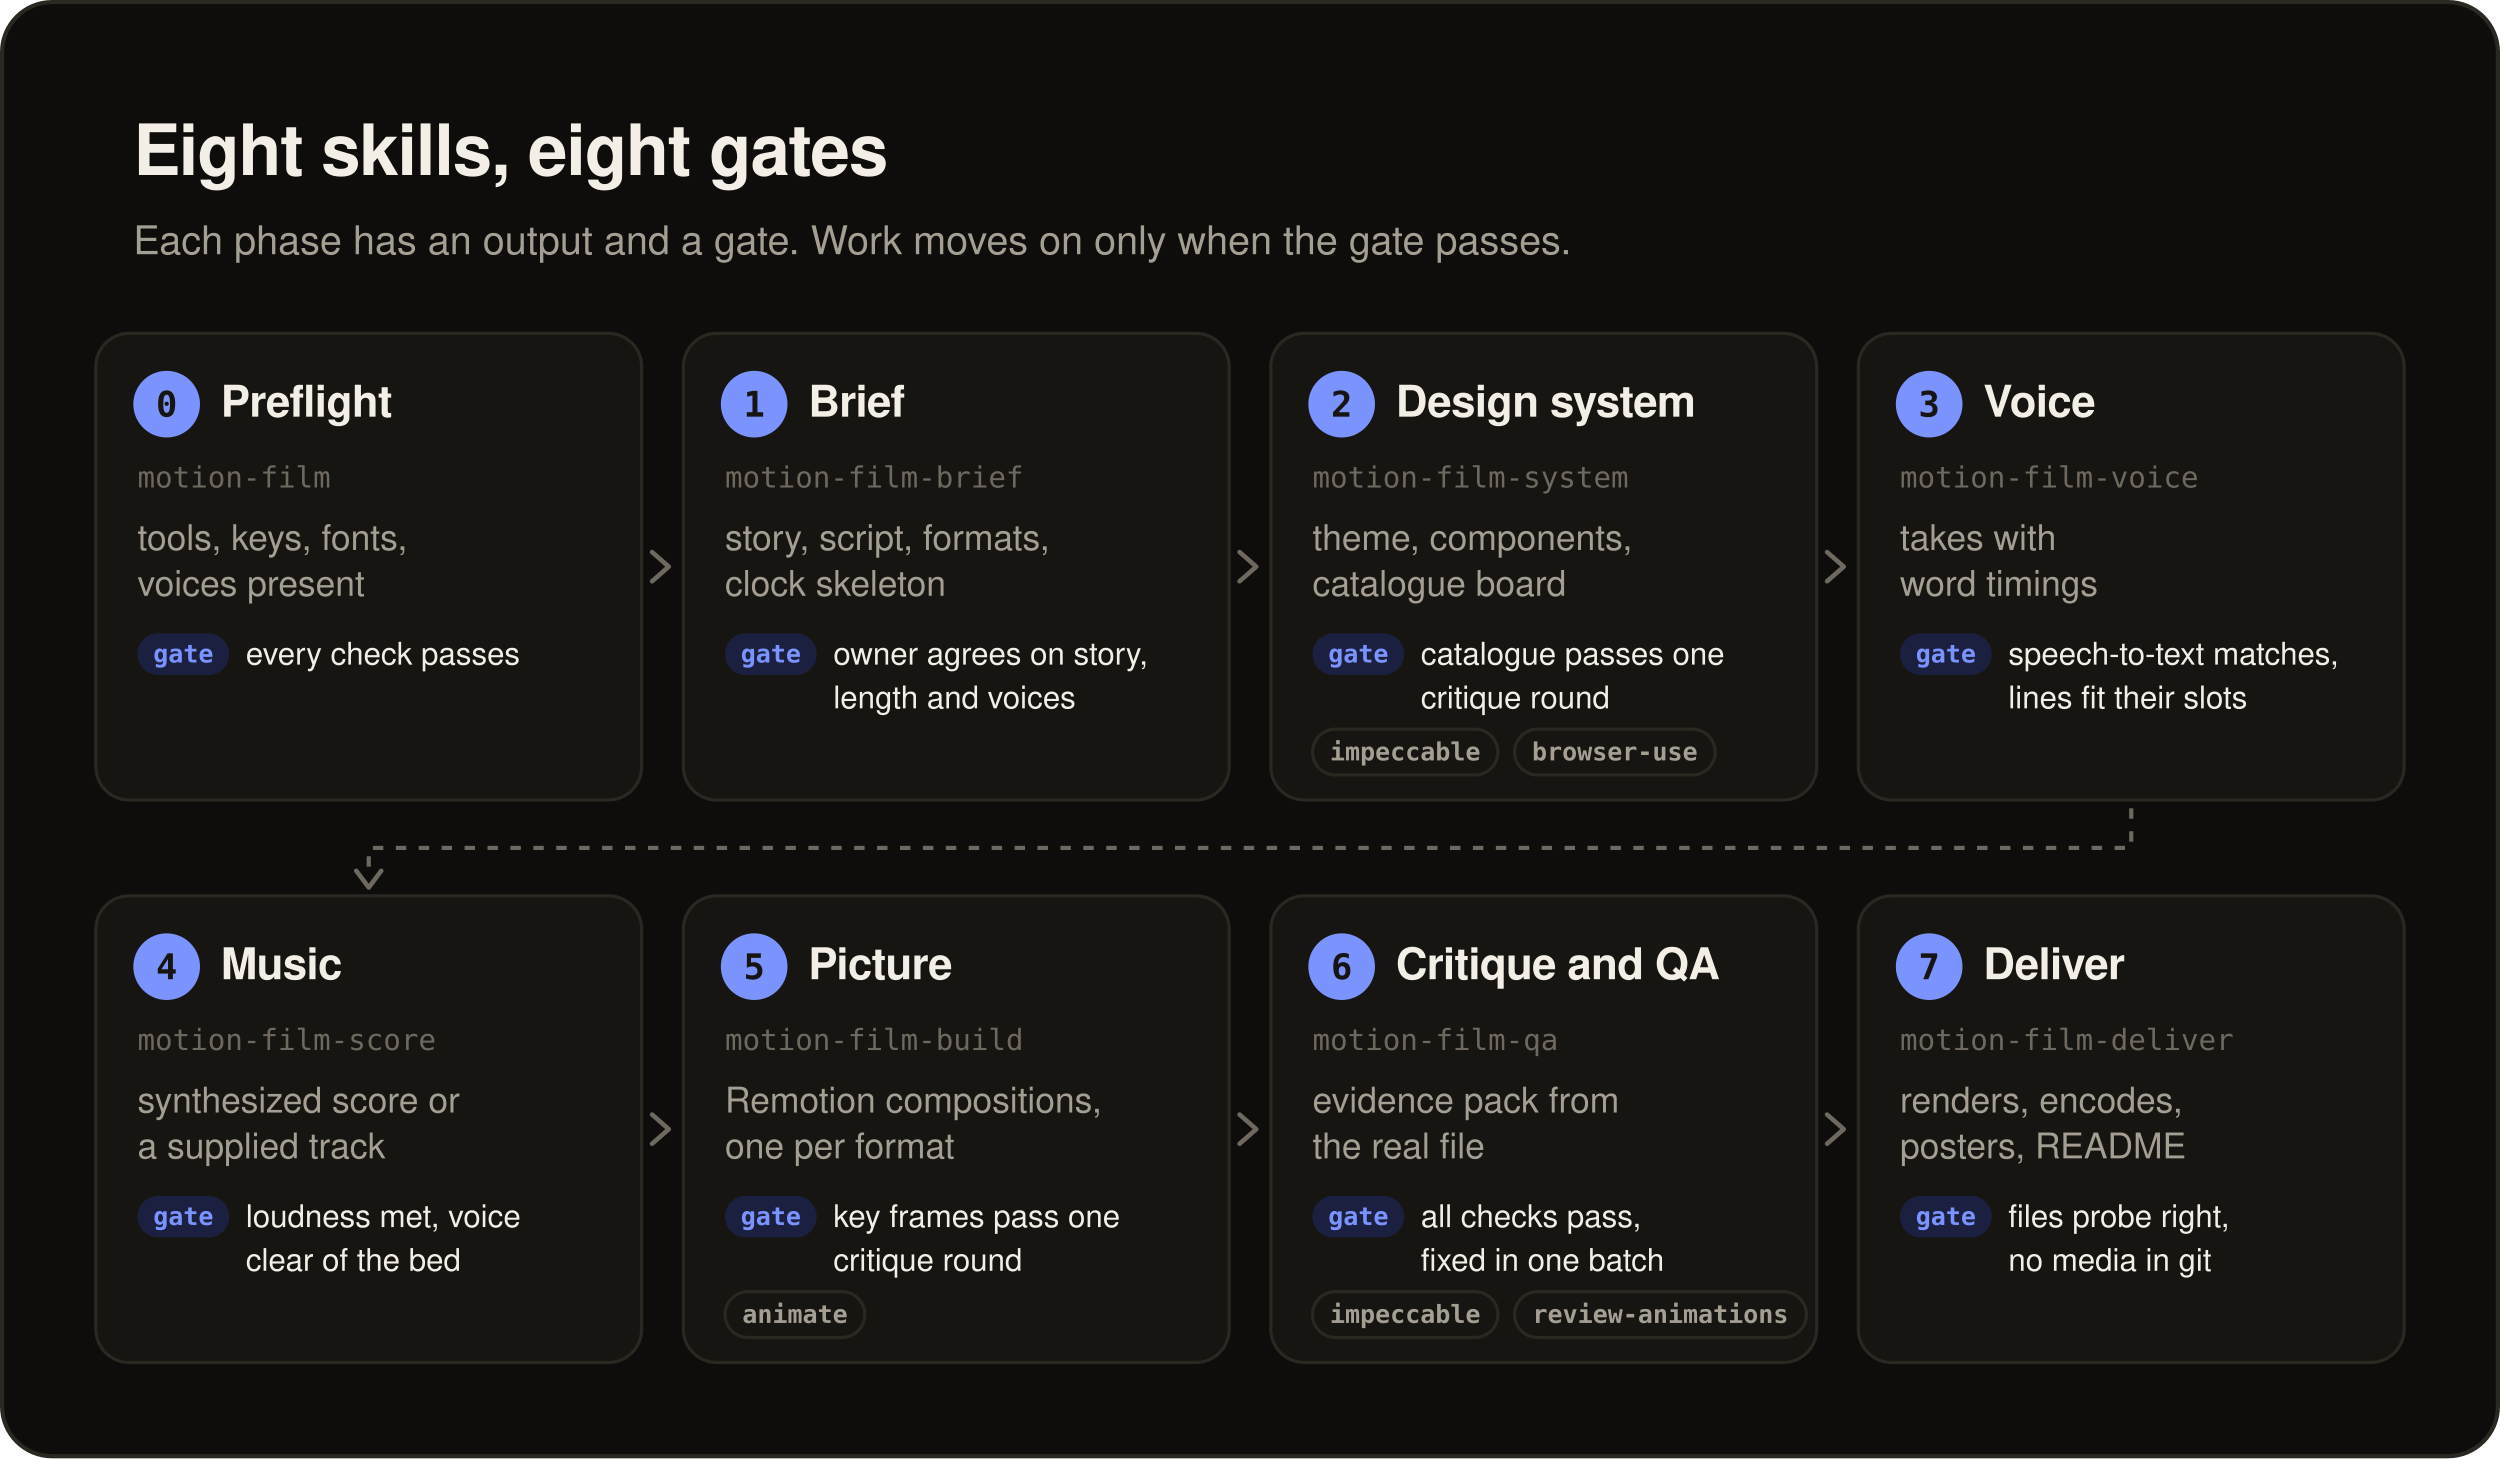
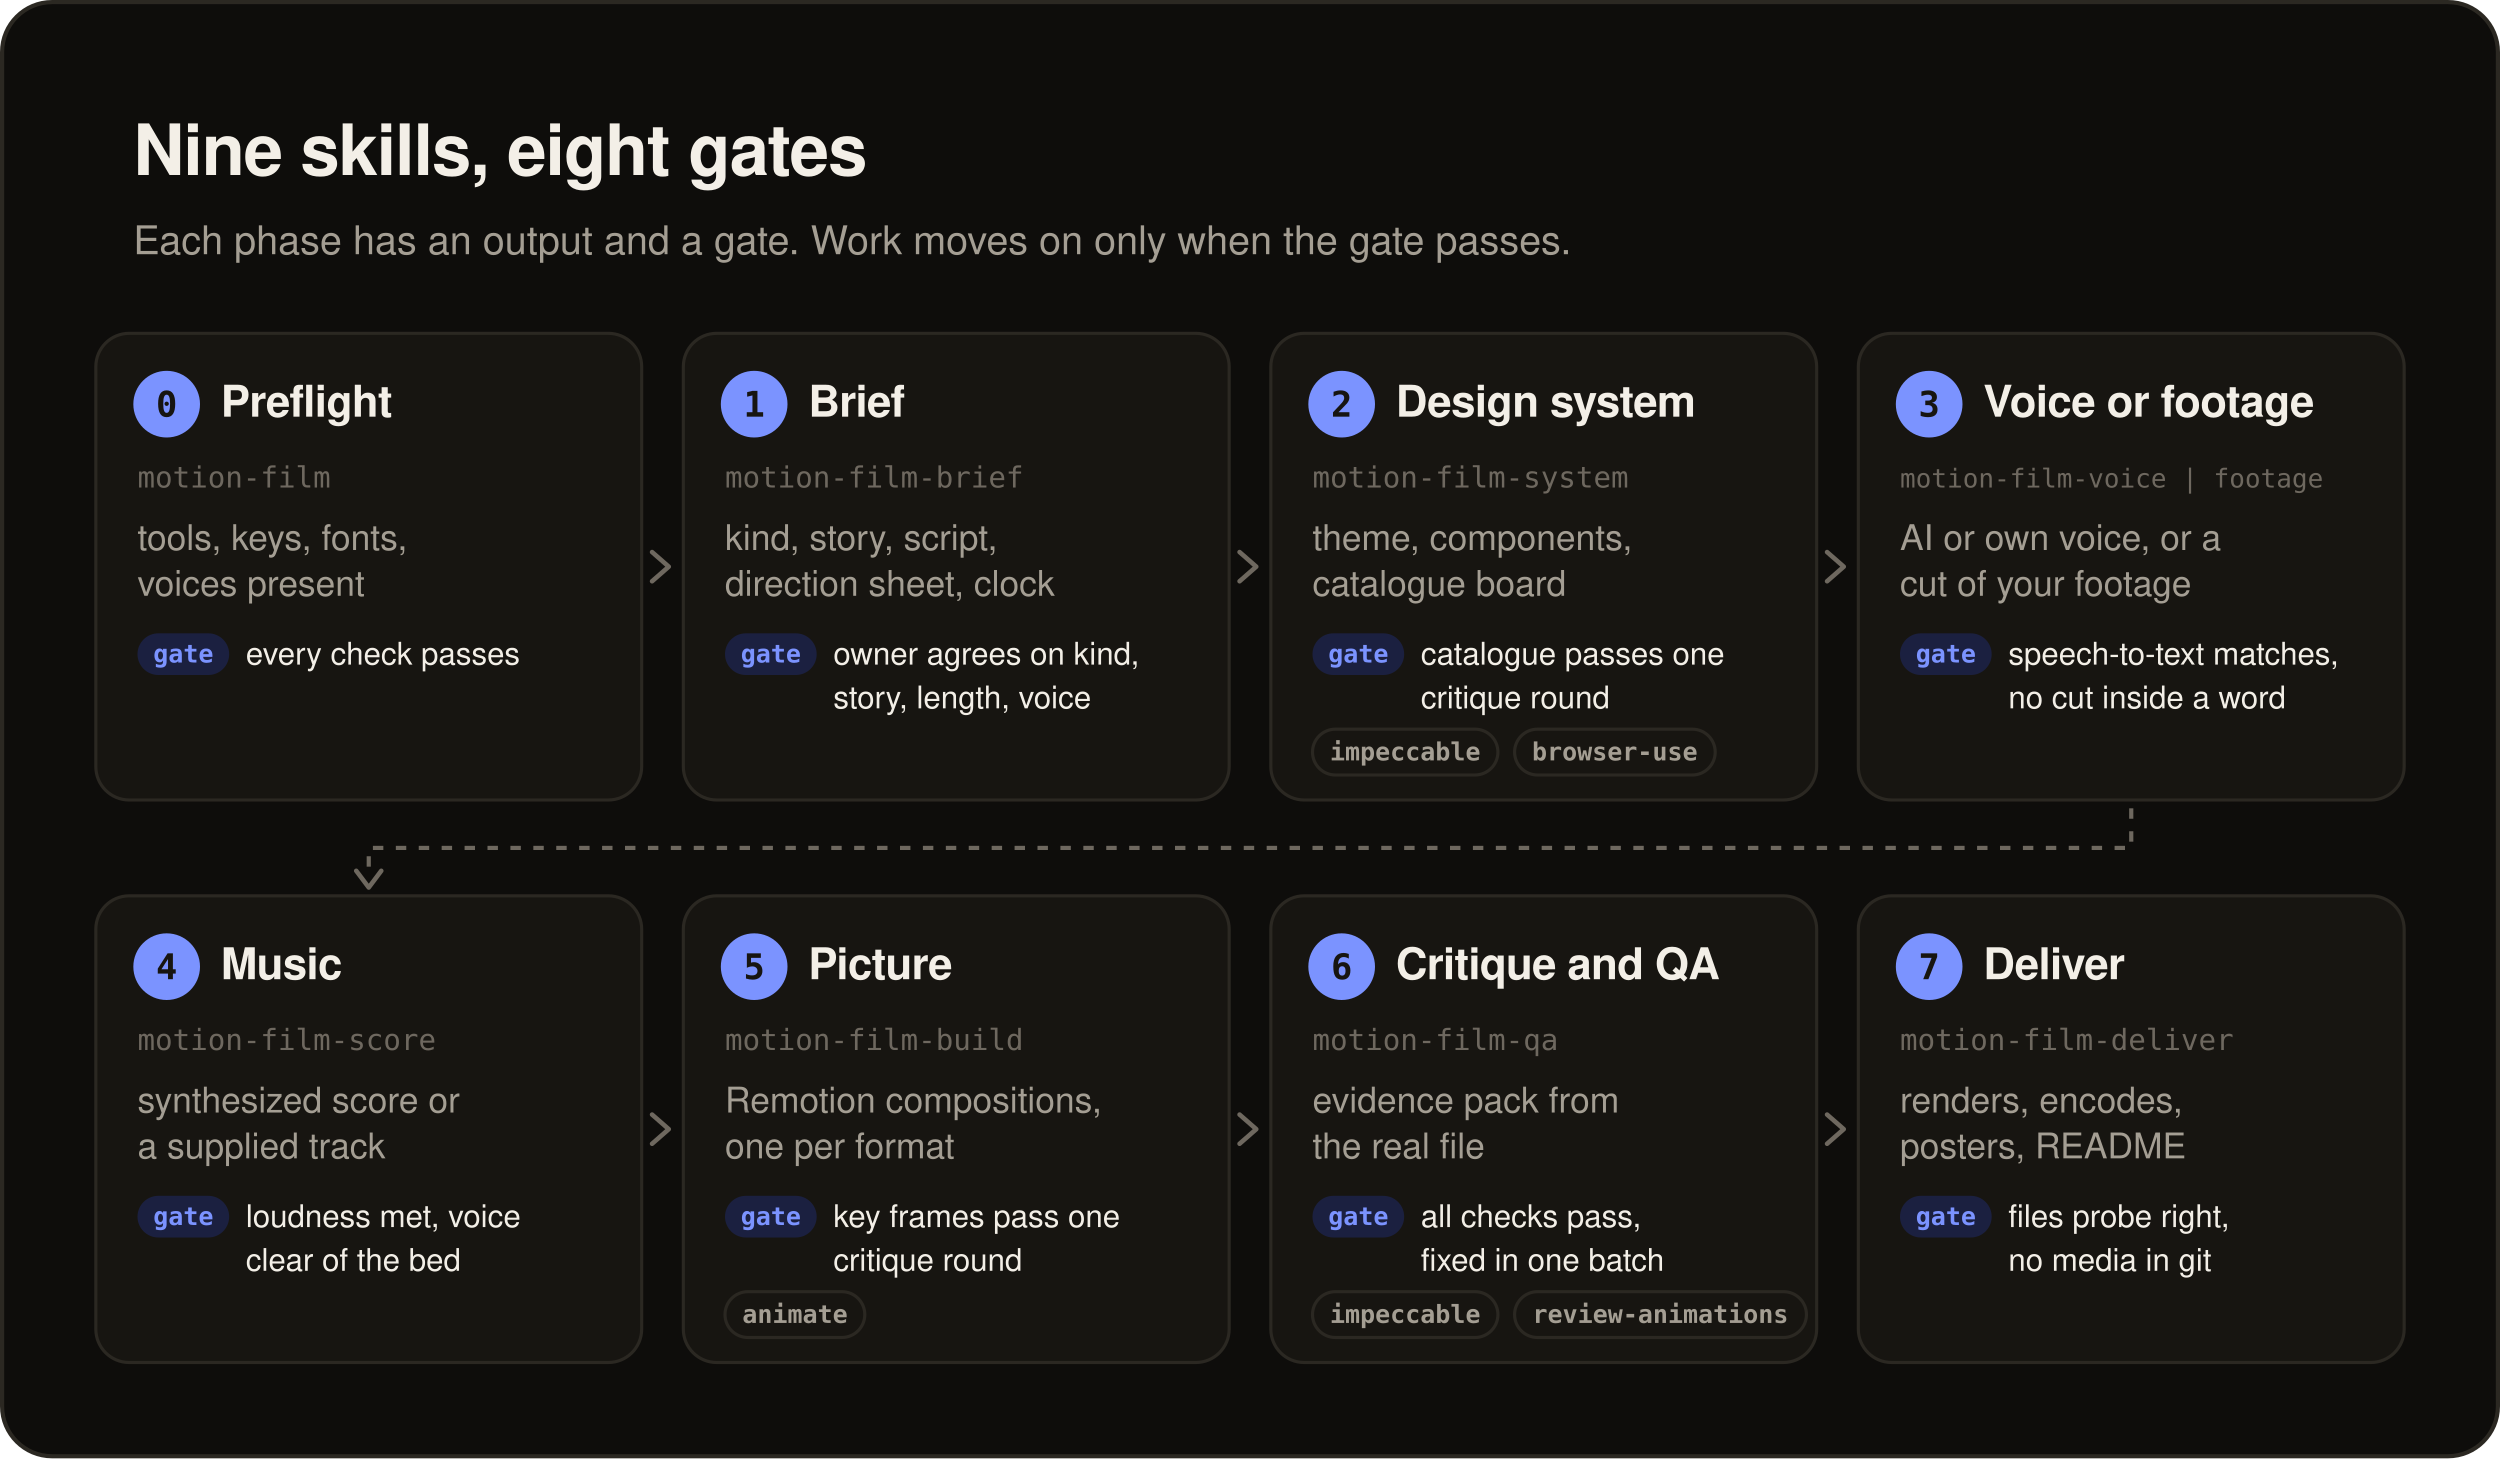
<svg xmlns="http://www.w3.org/2000/svg" viewBox="0 0 1200 700" width="1200" height="700" role="img" aria-label="The eight phases with their outputs and gates">
  <style />
  <rect x="1.0" y="1.0" width="1198.0" height="698.0" rx="24" fill="#0E0D0B" stroke="#2B2822" stroke-width="2" opacity="1" />
-   <text x="64.0" y="84.0" font-family="ui-sans-serif, -apple-system, BlinkMacSystemFont, 'Segoe UI', Helvetica, Arial, sans-serif" font-size="34" font-weight="700" fill="#F3EFE7" text-anchor="start" letter-spacing="-0.6" opacity="1">Eight skills, eight gates</text>
+   <text x="64.0" y="84.0" font-family="ui-sans-serif, -apple-system, BlinkMacSystemFont, 'Segoe UI', Helvetica, Arial, sans-serif" font-size="34" font-weight="700" fill="#F3EFE7" text-anchor="start" letter-spacing="-0.6" opacity="1">Nine skills, eight gates</text>
  <text x="64.0" y="122.0" font-family="ui-sans-serif, -apple-system, BlinkMacSystemFont, 'Segoe UI', Helvetica, Arial, sans-serif" font-size="19" font-weight="400" fill="#A49E93" text-anchor="start" letter-spacing="0" opacity="1">Each phase has an output and a gate. Work moves on only when the gate passes.</text>
  <rect x="46.0" y="160.0" width="262.0" height="224.0" rx="16" fill="#171511" stroke="#2B2822" stroke-width="1.5" opacity="1" />
  <circle cx="80.0" cy="194" r="16" fill="#7B93FF" />
  <text x="80.0" y="200.0" font-family="ui-monospace, SFMono-Regular, Menlo, Consolas, monospace" font-size="17" font-weight="700" fill="#171511" text-anchor="middle" letter-spacing="0" opacity="1">0</text>
  <text x="106.0" y="200.0" font-family="ui-sans-serif, -apple-system, BlinkMacSystemFont, 'Segoe UI', Helvetica, Arial, sans-serif" font-size="21" font-weight="700" fill="#F3EFE7" text-anchor="start" letter-spacing="-0.3" opacity="1">Preflight</text>
  <text x="66.0" y="234.0" font-family="ui-monospace, SFMono-Regular, Menlo, Consolas, monospace" font-size="14" font-weight="500" fill="#6E685F" text-anchor="start" letter-spacing="0" opacity="1">motion-film</text>
  <text x="66.0" y="264.0" font-family="ui-sans-serif, -apple-system, BlinkMacSystemFont, 'Segoe UI', Helvetica, Arial, sans-serif" font-size="17" font-weight="400" fill="#A49E93" text-anchor="start" letter-spacing="0" opacity="1">tools, keys, fonts,</text>
  <text x="66.0" y="286.0" font-family="ui-sans-serif, -apple-system, BlinkMacSystemFont, 'Segoe UI', Helvetica, Arial, sans-serif" font-size="17" font-weight="400" fill="#A49E93" text-anchor="start" letter-spacing="0" opacity="1">voices present</text>
  <rect x="66.0" y="304.0" width="44.0" height="20.0" rx="10" fill="#1B2040" stroke="none" stroke-width="1" opacity="1" />
  <text x="88.0" y="318.0" font-family="ui-monospace, SFMono-Regular, Menlo, Consolas, monospace" font-size="12" font-weight="700" fill="#7B93FF" text-anchor="middle" letter-spacing="0" opacity="1">gate</text>
  <text x="118.0" y="319.0" font-family="ui-sans-serif, -apple-system, BlinkMacSystemFont, 'Segoe UI', Helvetica, Arial, sans-serif" font-size="15" font-weight="500" fill="#F3EFE7" text-anchor="start" letter-spacing="0" opacity="1">every check passes</text>
  <path d="M313.0 265.0 L321.0 272.0 L313.0 279.0" fill="none" stroke="#6E685F" stroke-width="2.2" stroke-linecap="round" stroke-linejoin="round" />
  <rect x="328.0" y="160.0" width="262.0" height="224.0" rx="16" fill="#171511" stroke="#2B2822" stroke-width="1.5" opacity="1" />
  <circle cx="362.0" cy="194" r="16" fill="#7B93FF" />
  <text x="362.0" y="200.0" font-family="ui-monospace, SFMono-Regular, Menlo, Consolas, monospace" font-size="17" font-weight="700" fill="#171511" text-anchor="middle" letter-spacing="0" opacity="1">1</text>
  <text x="388.0" y="200.0" font-family="ui-sans-serif, -apple-system, BlinkMacSystemFont, 'Segoe UI', Helvetica, Arial, sans-serif" font-size="21" font-weight="700" fill="#F3EFE7" text-anchor="start" letter-spacing="-0.3" opacity="1">Brief</text>
  <text x="348.0" y="234.0" font-family="ui-monospace, SFMono-Regular, Menlo, Consolas, monospace" font-size="14" font-weight="500" fill="#6E685F" text-anchor="start" letter-spacing="0" opacity="1">motion-film-brief</text>
-   <text x="348.0" y="264.0" font-family="ui-sans-serif, -apple-system, BlinkMacSystemFont, 'Segoe UI', Helvetica, Arial, sans-serif" font-size="17" font-weight="400" fill="#A49E93" text-anchor="start" letter-spacing="0" opacity="1">story, script, formats,</text>
-   <text x="348.0" y="286.0" font-family="ui-sans-serif, -apple-system, BlinkMacSystemFont, 'Segoe UI', Helvetica, Arial, sans-serif" font-size="17" font-weight="400" fill="#A49E93" text-anchor="start" letter-spacing="0" opacity="1">clock skeleton</text>
+   <text x="348.0" y="264.0" font-family="ui-sans-serif, -apple-system, BlinkMacSystemFont, 'Segoe UI', Helvetica, Arial, sans-serif" font-size="17" font-weight="400" fill="#A49E93" text-anchor="start" letter-spacing="0" opacity="1">kind, story, script,</text>
+   <text x="348.0" y="286.0" font-family="ui-sans-serif, -apple-system, BlinkMacSystemFont, 'Segoe UI', Helvetica, Arial, sans-serif" font-size="17" font-weight="400" fill="#A49E93" text-anchor="start" letter-spacing="0" opacity="1">direction sheet, clock</text>
  <rect x="348.0" y="304.0" width="44.0" height="20.0" rx="10" fill="#1B2040" stroke="none" stroke-width="1" opacity="1" />
  <text x="370.0" y="318.0" font-family="ui-monospace, SFMono-Regular, Menlo, Consolas, monospace" font-size="12" font-weight="700" fill="#7B93FF" text-anchor="middle" letter-spacing="0" opacity="1">gate</text>
-   <text x="400.0" y="319.0" font-family="ui-sans-serif, -apple-system, BlinkMacSystemFont, 'Segoe UI', Helvetica, Arial, sans-serif" font-size="15" font-weight="500" fill="#F3EFE7" text-anchor="start" letter-spacing="0" opacity="1">owner agrees on story,</text>
-   <text x="400.0" y="340.0" font-family="ui-sans-serif, -apple-system, BlinkMacSystemFont, 'Segoe UI', Helvetica, Arial, sans-serif" font-size="15" font-weight="500" fill="#F3EFE7" text-anchor="start" letter-spacing="0" opacity="1">length and voices</text>
+   <text x="400.0" y="319.0" font-family="ui-sans-serif, -apple-system, BlinkMacSystemFont, 'Segoe UI', Helvetica, Arial, sans-serif" font-size="15" font-weight="500" fill="#F3EFE7" text-anchor="start" letter-spacing="0" opacity="1">owner agrees on kind,</text>
+   <text x="400.0" y="340.0" font-family="ui-sans-serif, -apple-system, BlinkMacSystemFont, 'Segoe UI', Helvetica, Arial, sans-serif" font-size="15" font-weight="500" fill="#F3EFE7" text-anchor="start" letter-spacing="0" opacity="1">story, length, voice</text>
  <path d="M595.0 265.0 L603.0 272.0 L595.0 279.0" fill="none" stroke="#6E685F" stroke-width="2.2" stroke-linecap="round" stroke-linejoin="round" />
  <rect x="610.0" y="160.0" width="262.0" height="224.0" rx="16" fill="#171511" stroke="#2B2822" stroke-width="1.5" opacity="1" />
  <circle cx="644.0" cy="194" r="16" fill="#7B93FF" />
  <text x="644.0" y="200.0" font-family="ui-monospace, SFMono-Regular, Menlo, Consolas, monospace" font-size="17" font-weight="700" fill="#171511" text-anchor="middle" letter-spacing="0" opacity="1">2</text>
  <text x="670.0" y="200.0" font-family="ui-sans-serif, -apple-system, BlinkMacSystemFont, 'Segoe UI', Helvetica, Arial, sans-serif" font-size="21" font-weight="700" fill="#F3EFE7" text-anchor="start" letter-spacing="-0.3" opacity="1">Design system</text>
  <text x="630.0" y="234.0" font-family="ui-monospace, SFMono-Regular, Menlo, Consolas, monospace" font-size="14" font-weight="500" fill="#6E685F" text-anchor="start" letter-spacing="0" opacity="1">motion-film-system</text>
  <text x="630.0" y="264.0" font-family="ui-sans-serif, -apple-system, BlinkMacSystemFont, 'Segoe UI', Helvetica, Arial, sans-serif" font-size="17" font-weight="400" fill="#A49E93" text-anchor="start" letter-spacing="0" opacity="1">theme, components,</text>
  <text x="630.0" y="286.0" font-family="ui-sans-serif, -apple-system, BlinkMacSystemFont, 'Segoe UI', Helvetica, Arial, sans-serif" font-size="17" font-weight="400" fill="#A49E93" text-anchor="start" letter-spacing="0" opacity="1">catalogue board</text>
  <rect x="630.0" y="304.0" width="44.0" height="20.0" rx="10" fill="#1B2040" stroke="none" stroke-width="1" opacity="1" />
  <text x="652.0" y="318.0" font-family="ui-monospace, SFMono-Regular, Menlo, Consolas, monospace" font-size="12" font-weight="700" fill="#7B93FF" text-anchor="middle" letter-spacing="0" opacity="1">gate</text>
  <text x="682.0" y="319.0" font-family="ui-sans-serif, -apple-system, BlinkMacSystemFont, 'Segoe UI', Helvetica, Arial, sans-serif" font-size="15" font-weight="500" fill="#F3EFE7" text-anchor="start" letter-spacing="0" opacity="1">catalogue passes one</text>
  <text x="682.0" y="340.0" font-family="ui-sans-serif, -apple-system, BlinkMacSystemFont, 'Segoe UI', Helvetica, Arial, sans-serif" font-size="15" font-weight="500" fill="#F3EFE7" text-anchor="start" letter-spacing="0" opacity="1">critique round</text>
  <rect x="630.0" y="350.0" width="89.0" height="22.0" rx="11" fill="none" stroke="#2B2822" stroke-width="1.5" opacity="1" />
  <text x="674.5" y="365.0" font-family="ui-monospace, SFMono-Regular, Menlo, Consolas, monospace" font-size="12" font-weight="600" fill="#A49E93" text-anchor="middle" letter-spacing="0" opacity="1">impeccable</text>
  <rect x="727.0" y="350.0" width="96.3" height="22.0" rx="11" fill="none" stroke="#2B2822" stroke-width="1.5" opacity="1" />
  <text x="775.1" y="365.0" font-family="ui-monospace, SFMono-Regular, Menlo, Consolas, monospace" font-size="12" font-weight="600" fill="#A49E93" text-anchor="middle" letter-spacing="0" opacity="1">browser-use</text>
  <path d="M877.0 265.0 L885.0 272.0 L877.0 279.0" fill="none" stroke="#6E685F" stroke-width="2.2" stroke-linecap="round" stroke-linejoin="round" />
  <rect x="892.0" y="160.0" width="262.0" height="224.0" rx="16" fill="#171511" stroke="#2B2822" stroke-width="1.5" opacity="1" />
  <circle cx="926.0" cy="194" r="16" fill="#7B93FF" />
  <text x="926.0" y="200.0" font-family="ui-monospace, SFMono-Regular, Menlo, Consolas, monospace" font-size="17" font-weight="700" fill="#171511" text-anchor="middle" letter-spacing="0" opacity="1">3</text>
-   <text x="952.0" y="200.0" font-family="ui-sans-serif, -apple-system, BlinkMacSystemFont, 'Segoe UI', Helvetica, Arial, sans-serif" font-size="21" font-weight="700" fill="#F3EFE7" text-anchor="start" letter-spacing="-0.3" opacity="1">Voice</text>
-   <text x="912.0" y="234.0" font-family="ui-monospace, SFMono-Regular, Menlo, Consolas, monospace" font-size="14" font-weight="500" fill="#6E685F" text-anchor="start" letter-spacing="0" opacity="1">motion-film-voice</text>
-   <text x="912.0" y="264.0" font-family="ui-sans-serif, -apple-system, BlinkMacSystemFont, 'Segoe UI', Helvetica, Arial, sans-serif" font-size="17" font-weight="400" fill="#A49E93" text-anchor="start" letter-spacing="0" opacity="1">takes with</text>
-   <text x="912.0" y="286.0" font-family="ui-sans-serif, -apple-system, BlinkMacSystemFont, 'Segoe UI', Helvetica, Arial, sans-serif" font-size="17" font-weight="400" fill="#A49E93" text-anchor="start" letter-spacing="0" opacity="1">word timings</text>
+   <text x="952.0" y="200.0" font-family="ui-sans-serif, -apple-system, BlinkMacSystemFont, 'Segoe UI', Helvetica, Arial, sans-serif" font-size="21" font-weight="700" fill="#F3EFE7" text-anchor="start" letter-spacing="-0.3" opacity="1">Voice or footage</text>
+   <text x="912.0" y="234.0" font-family="ui-monospace, SFMono-Regular, Menlo, Consolas, monospace" font-size="12.5" font-weight="500" fill="#6E685F" text-anchor="start" letter-spacing="0" opacity="1">motion-film-voice | footage</text>
+   <text x="912.0" y="264.0" font-family="ui-sans-serif, -apple-system, BlinkMacSystemFont, 'Segoe UI', Helvetica, Arial, sans-serif" font-size="17" font-weight="400" fill="#A49E93" text-anchor="start" letter-spacing="0" opacity="1">AI or own voice, or a</text>
+   <text x="912.0" y="286.0" font-family="ui-sans-serif, -apple-system, BlinkMacSystemFont, 'Segoe UI', Helvetica, Arial, sans-serif" font-size="17" font-weight="400" fill="#A49E93" text-anchor="start" letter-spacing="0" opacity="1">cut of your footage</text>
  <rect x="912.0" y="304.0" width="44.0" height="20.0" rx="10" fill="#1B2040" stroke="none" stroke-width="1" opacity="1" />
  <text x="934.0" y="318.0" font-family="ui-monospace, SFMono-Regular, Menlo, Consolas, monospace" font-size="12" font-weight="700" fill="#7B93FF" text-anchor="middle" letter-spacing="0" opacity="1">gate</text>
  <text x="964.0" y="319.0" font-family="ui-sans-serif, -apple-system, BlinkMacSystemFont, 'Segoe UI', Helvetica, Arial, sans-serif" font-size="15" font-weight="500" fill="#F3EFE7" text-anchor="start" letter-spacing="0" opacity="1">speech-to-text matches,</text>
-   <text x="964.0" y="340.0" font-family="ui-sans-serif, -apple-system, BlinkMacSystemFont, 'Segoe UI', Helvetica, Arial, sans-serif" font-size="15" font-weight="500" fill="#F3EFE7" text-anchor="start" letter-spacing="0" opacity="1">lines fit their slots</text>
+   <text x="964.0" y="340.0" font-family="ui-sans-serif, -apple-system, BlinkMacSystemFont, 'Segoe UI', Helvetica, Arial, sans-serif" font-size="15" font-weight="500" fill="#F3EFE7" text-anchor="start" letter-spacing="0" opacity="1">no cut inside a word</text>
  <rect x="46.0" y="430.0" width="262.0" height="224.0" rx="16" fill="#171511" stroke="#2B2822" stroke-width="1.5" opacity="1" />
  <circle cx="80.0" cy="464" r="16" fill="#7B93FF" />
  <text x="80.0" y="470.0" font-family="ui-monospace, SFMono-Regular, Menlo, Consolas, monospace" font-size="17" font-weight="700" fill="#171511" text-anchor="middle" letter-spacing="0" opacity="1">4</text>
  <text x="106.0" y="470.0" font-family="ui-sans-serif, -apple-system, BlinkMacSystemFont, 'Segoe UI', Helvetica, Arial, sans-serif" font-size="21" font-weight="700" fill="#F3EFE7" text-anchor="start" letter-spacing="-0.3" opacity="1">Music</text>
  <text x="66.0" y="504.0" font-family="ui-monospace, SFMono-Regular, Menlo, Consolas, monospace" font-size="14" font-weight="500" fill="#6E685F" text-anchor="start" letter-spacing="0" opacity="1">motion-film-score</text>
  <text x="66.0" y="534.0" font-family="ui-sans-serif, -apple-system, BlinkMacSystemFont, 'Segoe UI', Helvetica, Arial, sans-serif" font-size="17" font-weight="400" fill="#A49E93" text-anchor="start" letter-spacing="0" opacity="1">synthesized score or</text>
  <text x="66.0" y="556.0" font-family="ui-sans-serif, -apple-system, BlinkMacSystemFont, 'Segoe UI', Helvetica, Arial, sans-serif" font-size="17" font-weight="400" fill="#A49E93" text-anchor="start" letter-spacing="0" opacity="1">a supplied track</text>
  <rect x="66.0" y="574.0" width="44.0" height="20.0" rx="10" fill="#1B2040" stroke="none" stroke-width="1" opacity="1" />
  <text x="88.0" y="588.0" font-family="ui-monospace, SFMono-Regular, Menlo, Consolas, monospace" font-size="12" font-weight="700" fill="#7B93FF" text-anchor="middle" letter-spacing="0" opacity="1">gate</text>
  <text x="118.0" y="589.0" font-family="ui-sans-serif, -apple-system, BlinkMacSystemFont, 'Segoe UI', Helvetica, Arial, sans-serif" font-size="15" font-weight="500" fill="#F3EFE7" text-anchor="start" letter-spacing="0" opacity="1">loudness met, voice</text>
  <text x="118.0" y="610.0" font-family="ui-sans-serif, -apple-system, BlinkMacSystemFont, 'Segoe UI', Helvetica, Arial, sans-serif" font-size="15" font-weight="500" fill="#F3EFE7" text-anchor="start" letter-spacing="0" opacity="1">clear of the bed</text>
  <path d="M313.0 535.0 L321.0 542.0 L313.0 549.0" fill="none" stroke="#6E685F" stroke-width="2.2" stroke-linecap="round" stroke-linejoin="round" />
  <rect x="328.0" y="430.0" width="262.0" height="224.0" rx="16" fill="#171511" stroke="#2B2822" stroke-width="1.5" opacity="1" />
  <circle cx="362.0" cy="464" r="16" fill="#7B93FF" />
  <text x="362.0" y="470.0" font-family="ui-monospace, SFMono-Regular, Menlo, Consolas, monospace" font-size="17" font-weight="700" fill="#171511" text-anchor="middle" letter-spacing="0" opacity="1">5</text>
  <text x="388.0" y="470.0" font-family="ui-sans-serif, -apple-system, BlinkMacSystemFont, 'Segoe UI', Helvetica, Arial, sans-serif" font-size="21" font-weight="700" fill="#F3EFE7" text-anchor="start" letter-spacing="-0.3" opacity="1">Picture</text>
  <text x="348.0" y="504.0" font-family="ui-monospace, SFMono-Regular, Menlo, Consolas, monospace" font-size="14" font-weight="500" fill="#6E685F" text-anchor="start" letter-spacing="0" opacity="1">motion-film-build</text>
  <text x="348.0" y="534.0" font-family="ui-sans-serif, -apple-system, BlinkMacSystemFont, 'Segoe UI', Helvetica, Arial, sans-serif" font-size="17" font-weight="400" fill="#A49E93" text-anchor="start" letter-spacing="0" opacity="1">Remotion compositions,</text>
  <text x="348.0" y="556.0" font-family="ui-sans-serif, -apple-system, BlinkMacSystemFont, 'Segoe UI', Helvetica, Arial, sans-serif" font-size="17" font-weight="400" fill="#A49E93" text-anchor="start" letter-spacing="0" opacity="1">one per format</text>
  <rect x="348.0" y="574.0" width="44.0" height="20.0" rx="10" fill="#1B2040" stroke="none" stroke-width="1" opacity="1" />
  <text x="370.0" y="588.0" font-family="ui-monospace, SFMono-Regular, Menlo, Consolas, monospace" font-size="12" font-weight="700" fill="#7B93FF" text-anchor="middle" letter-spacing="0" opacity="1">gate</text>
  <text x="400.0" y="589.0" font-family="ui-sans-serif, -apple-system, BlinkMacSystemFont, 'Segoe UI', Helvetica, Arial, sans-serif" font-size="15" font-weight="500" fill="#F3EFE7" text-anchor="start" letter-spacing="0" opacity="1">key frames pass one</text>
  <text x="400.0" y="610.0" font-family="ui-sans-serif, -apple-system, BlinkMacSystemFont, 'Segoe UI', Helvetica, Arial, sans-serif" font-size="15" font-weight="500" fill="#F3EFE7" text-anchor="start" letter-spacing="0" opacity="1">critique round</text>
  <rect x="348.0" y="620.0" width="67.1" height="22.0" rx="11" fill="none" stroke="#2B2822" stroke-width="1.5" opacity="1" />
  <text x="381.6" y="635.0" font-family="ui-monospace, SFMono-Regular, Menlo, Consolas, monospace" font-size="12" font-weight="600" fill="#A49E93" text-anchor="middle" letter-spacing="0" opacity="1">animate</text>
  <path d="M595.0 535.0 L603.0 542.0 L595.0 549.0" fill="none" stroke="#6E685F" stroke-width="2.2" stroke-linecap="round" stroke-linejoin="round" />
  <rect x="610.0" y="430.0" width="262.0" height="224.0" rx="16" fill="#171511" stroke="#2B2822" stroke-width="1.5" opacity="1" />
  <circle cx="644.0" cy="464" r="16" fill="#7B93FF" />
  <text x="644.0" y="470.0" font-family="ui-monospace, SFMono-Regular, Menlo, Consolas, monospace" font-size="17" font-weight="700" fill="#171511" text-anchor="middle" letter-spacing="0" opacity="1">6</text>
  <text x="670.0" y="470.0" font-family="ui-sans-serif, -apple-system, BlinkMacSystemFont, 'Segoe UI', Helvetica, Arial, sans-serif" font-size="21" font-weight="700" fill="#F3EFE7" text-anchor="start" letter-spacing="-0.3" opacity="1">Critique and QA</text>
  <text x="630.0" y="504.0" font-family="ui-monospace, SFMono-Regular, Menlo, Consolas, monospace" font-size="14" font-weight="500" fill="#6E685F" text-anchor="start" letter-spacing="0" opacity="1">motion-film-qa</text>
  <text x="630.0" y="534.0" font-family="ui-sans-serif, -apple-system, BlinkMacSystemFont, 'Segoe UI', Helvetica, Arial, sans-serif" font-size="17" font-weight="400" fill="#A49E93" text-anchor="start" letter-spacing="0" opacity="1">evidence pack from</text>
  <text x="630.0" y="556.0" font-family="ui-sans-serif, -apple-system, BlinkMacSystemFont, 'Segoe UI', Helvetica, Arial, sans-serif" font-size="17" font-weight="400" fill="#A49E93" text-anchor="start" letter-spacing="0" opacity="1">the real file</text>
  <rect x="630.0" y="574.0" width="44.0" height="20.0" rx="10" fill="#1B2040" stroke="none" stroke-width="1" opacity="1" />
  <text x="652.0" y="588.0" font-family="ui-monospace, SFMono-Regular, Menlo, Consolas, monospace" font-size="12" font-weight="700" fill="#7B93FF" text-anchor="middle" letter-spacing="0" opacity="1">gate</text>
  <text x="682.0" y="589.0" font-family="ui-sans-serif, -apple-system, BlinkMacSystemFont, 'Segoe UI', Helvetica, Arial, sans-serif" font-size="15" font-weight="500" fill="#F3EFE7" text-anchor="start" letter-spacing="0" opacity="1">all checks pass,</text>
  <text x="682.0" y="610.0" font-family="ui-sans-serif, -apple-system, BlinkMacSystemFont, 'Segoe UI', Helvetica, Arial, sans-serif" font-size="15" font-weight="500" fill="#F3EFE7" text-anchor="start" letter-spacing="0" opacity="1">fixed in one batch</text>
  <rect x="630.0" y="620.0" width="89.0" height="22.0" rx="11" fill="none" stroke="#2B2822" stroke-width="1.5" opacity="1" />
  <text x="674.5" y="635.0" font-family="ui-monospace, SFMono-Regular, Menlo, Consolas, monospace" font-size="12" font-weight="600" fill="#A49E93" text-anchor="middle" letter-spacing="0" opacity="1">impeccable</text>
  <rect x="727.0" y="620.0" width="140.1" height="22.0" rx="11" fill="none" stroke="#2B2822" stroke-width="1.5" opacity="1" />
  <text x="797.0" y="635.0" font-family="ui-monospace, SFMono-Regular, Menlo, Consolas, monospace" font-size="12" font-weight="600" fill="#A49E93" text-anchor="middle" letter-spacing="0" opacity="1">review-animations</text>
  <path d="M877.0 535.0 L885.0 542.0 L877.0 549.0" fill="none" stroke="#6E685F" stroke-width="2.2" stroke-linecap="round" stroke-linejoin="round" />
  <rect x="892.0" y="430.0" width="262.0" height="224.0" rx="16" fill="#171511" stroke="#2B2822" stroke-width="1.5" opacity="1" />
  <circle cx="926.0" cy="464" r="16" fill="#7B93FF" />
  <text x="926.0" y="470.0" font-family="ui-monospace, SFMono-Regular, Menlo, Consolas, monospace" font-size="17" font-weight="700" fill="#171511" text-anchor="middle" letter-spacing="0" opacity="1">7</text>
  <text x="952.0" y="470.0" font-family="ui-sans-serif, -apple-system, BlinkMacSystemFont, 'Segoe UI', Helvetica, Arial, sans-serif" font-size="21" font-weight="700" fill="#F3EFE7" text-anchor="start" letter-spacing="-0.3" opacity="1">Deliver</text>
  <text x="912.0" y="504.0" font-family="ui-monospace, SFMono-Regular, Menlo, Consolas, monospace" font-size="14" font-weight="500" fill="#6E685F" text-anchor="start" letter-spacing="0" opacity="1">motion-film-deliver</text>
  <text x="912.0" y="534.0" font-family="ui-sans-serif, -apple-system, BlinkMacSystemFont, 'Segoe UI', Helvetica, Arial, sans-serif" font-size="17" font-weight="400" fill="#A49E93" text-anchor="start" letter-spacing="0" opacity="1">renders, encodes,</text>
  <text x="912.0" y="556.0" font-family="ui-sans-serif, -apple-system, BlinkMacSystemFont, 'Segoe UI', Helvetica, Arial, sans-serif" font-size="17" font-weight="400" fill="#A49E93" text-anchor="start" letter-spacing="0" opacity="1">posters, README</text>
  <rect x="912.0" y="574.0" width="44.0" height="20.0" rx="10" fill="#1B2040" stroke="none" stroke-width="1" opacity="1" />
  <text x="934.0" y="588.0" font-family="ui-monospace, SFMono-Regular, Menlo, Consolas, monospace" font-size="12" font-weight="700" fill="#7B93FF" text-anchor="middle" letter-spacing="0" opacity="1">gate</text>
  <text x="964.0" y="589.0" font-family="ui-sans-serif, -apple-system, BlinkMacSystemFont, 'Segoe UI', Helvetica, Arial, sans-serif" font-size="15" font-weight="500" fill="#F3EFE7" text-anchor="start" letter-spacing="0" opacity="1">files probe right,</text>
  <text x="964.0" y="610.0" font-family="ui-sans-serif, -apple-system, BlinkMacSystemFont, 'Segoe UI', Helvetica, Arial, sans-serif" font-size="15" font-weight="500" fill="#F3EFE7" text-anchor="start" letter-spacing="0" opacity="1">no media in git</text>
  <path d="M1023.0 388 L1023.0 407.0 L177.0 407.0 L177.0 422" fill="none" stroke="#6E685F" stroke-width="2" stroke-dasharray="5 6" />
  <path d="M171.0 418 L177.0 426 L183.0 418" fill="none" stroke="#6E685F" stroke-width="2.2" stroke-linecap="round" stroke-linejoin="round" />
</svg>
